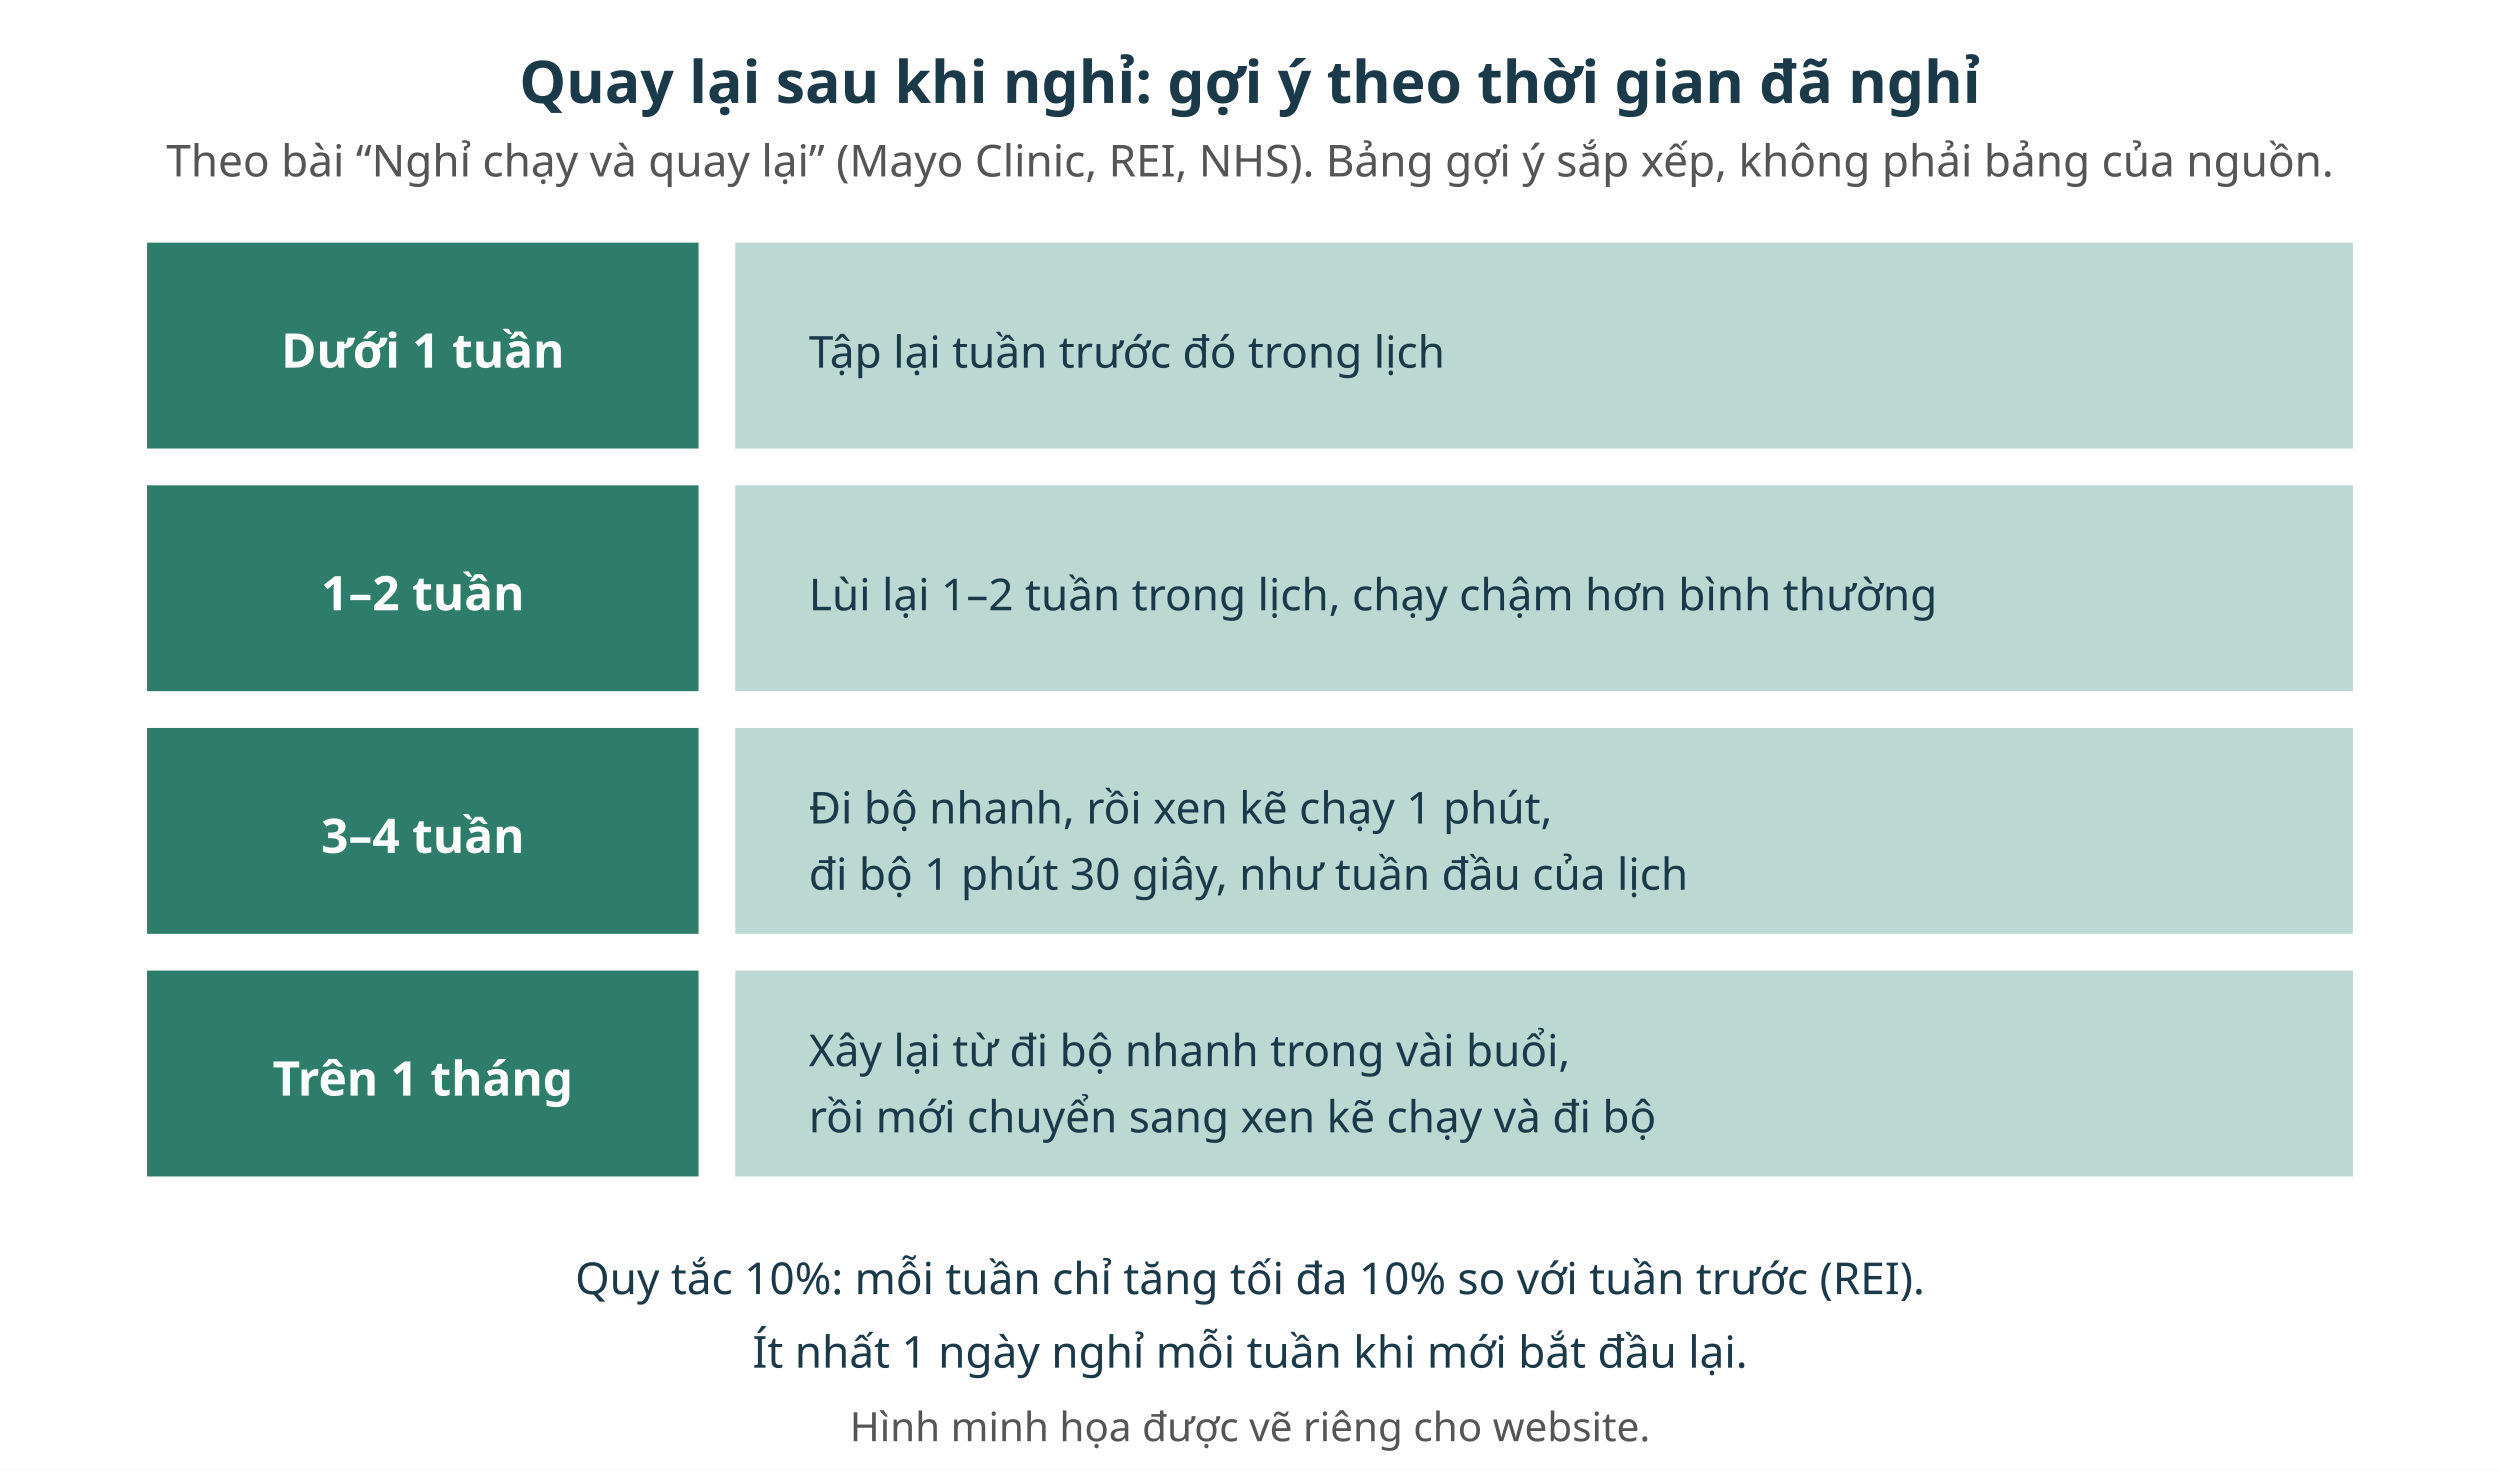
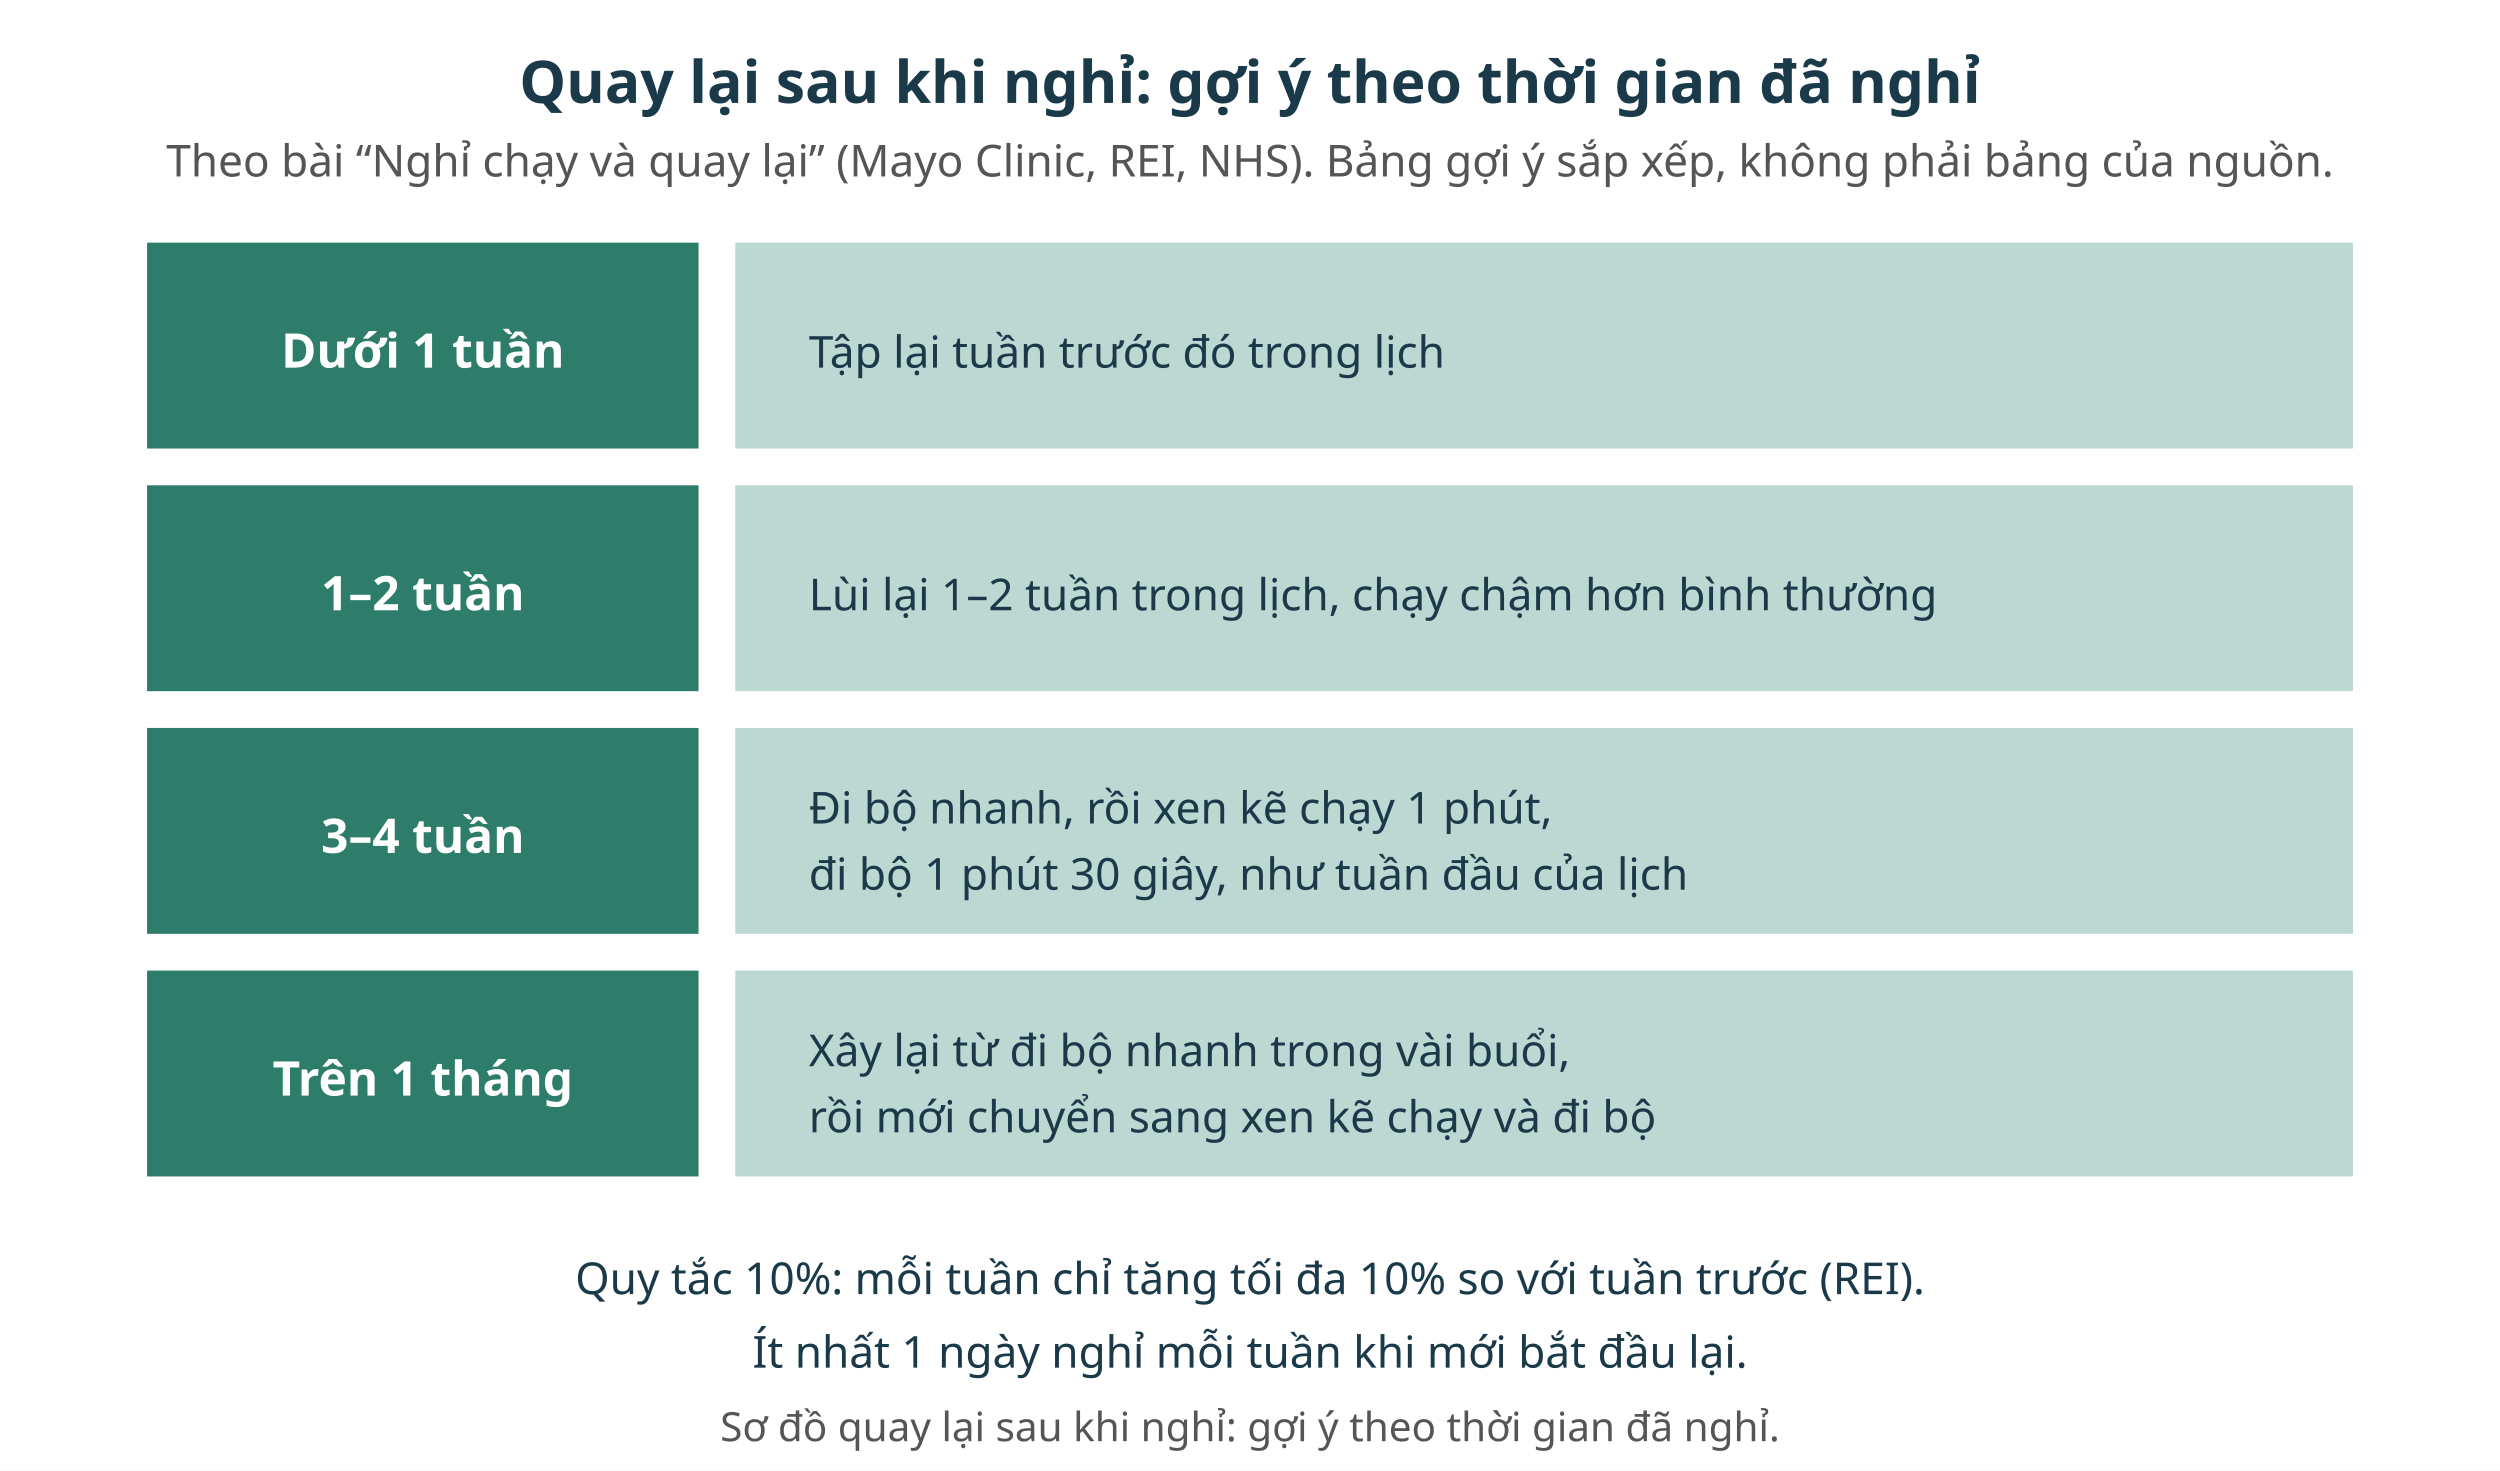
<svg xmlns="http://www.w3.org/2000/svg" viewBox="0 0 680 400" role="img" aria-label="Quay lại sau khi nghỉ chạy: dưới 1 tuần thì tập lại tuần trước đó; 1 đến 2 tuần thì lùi lại 1 đến 2 tuần và chạy chậm hơn; 3 đến 4 tuần thì đi bộ nhanh rồi xen kẽ chạy 1 phút, đi bộ 1 phút 30 giây; trên 1 tháng thì xây lại từ đi bộ nhanh vài buổi; quy tắc 10 phần trăm mỗi tuần và ít nhất 1 ngày nghỉ mỗi tuần">
  <rect width="680" height="400" fill="#ffffff" />
  <text x="340" y="28" font-family="sans-serif" font-size="16" font-weight="bold" text-anchor="middle" fill="#1a3a4a">Quay lại sau khi nghỉ: gợi ý theo thời gian đã nghỉ</text>
  <text x="340" y="48" font-family="sans-serif" font-size="12" text-anchor="middle" fill="#555555">Theo bài “Nghỉ chạy và quay lại” (Mayo Clinic, REI, NHS). Bảng gợi ý sắp xếp, không phải bảng của nguồn.</text>
  <g font-family="sans-serif" font-size="13" fill="#1a3a4a">
    <rect x="40" y="66" width="150" height="56" fill="#2e7d6b" />
    <text x="115" y="100" text-anchor="middle" font-weight="bold" fill="#ffffff">Dưới 1 tuần</text>
    <rect x="200" y="66" width="440" height="56" fill="#bcd8d2" />
    <text x="220" y="100" font-size="12">Tập lại tuần trước đó trong lịch</text>
    <rect x="40" y="132" width="150" height="56" fill="#2e7d6b" />
    <text x="115" y="166" text-anchor="middle" font-weight="bold" fill="#ffffff">1–2 tuần</text>
    <rect x="200" y="132" width="440" height="56" fill="#bcd8d2" />
    <text x="220" y="166" font-size="12">Lùi lại 1–2 tuần trong lịch, chạy chậm hơn bình thường</text>
    <rect x="40" y="198" width="150" height="56" fill="#2e7d6b" />
    <text x="115" y="232" text-anchor="middle" font-weight="bold" fill="#ffffff">3–4 tuần</text>
    <rect x="200" y="198" width="440" height="56" fill="#bcd8d2" />
    <text x="220" y="224" font-size="12">Đi bộ nhanh, rồi xen kẽ chạy 1 phút,</text>
    <text x="220" y="242" font-size="12">đi bộ 1 phút 30 giây, như tuần đầu của lịch</text>
    <rect x="40" y="264" width="150" height="56" fill="#2e7d6b" />
    <text x="115" y="298" text-anchor="middle" font-weight="bold" fill="#ffffff">Trên 1 tháng</text>
    <rect x="200" y="264" width="440" height="56" fill="#bcd8d2" />
    <text x="220" y="290" font-size="12">Xây lại từ đi bộ nhanh trong vài buổi,</text>
    <text x="220" y="308" font-size="12">rồi mới chuyển sang xen kẽ chạy và đi bộ</text>
  </g>
  <text x="340" y="352" font-family="sans-serif" font-size="12" text-anchor="middle" fill="#1a3a4a">Quy tắc 10%: mỗi tuần chỉ tăng tối đa 10% so với tuần trước (REI).</text>
  <text x="340" y="372" font-family="sans-serif" font-size="12" text-anchor="middle" fill="#1a3a4a">Ít nhất 1 ngày nghỉ mỗi tuần khi mới bắt đầu lại.</text>
-   <text x="340" y="392" font-family="sans-serif" font-size="11" text-anchor="middle" fill="#555555">Hình minh họa được vẽ riêng cho website.</text>
+   <text x="340" y="392" font-family="sans-serif" font-size="11" text-anchor="middle" fill="#555555">Sơ đồ quay lại sau khi nghỉ: gợi ý theo thời gian đã nghỉ.</text>
</svg>
